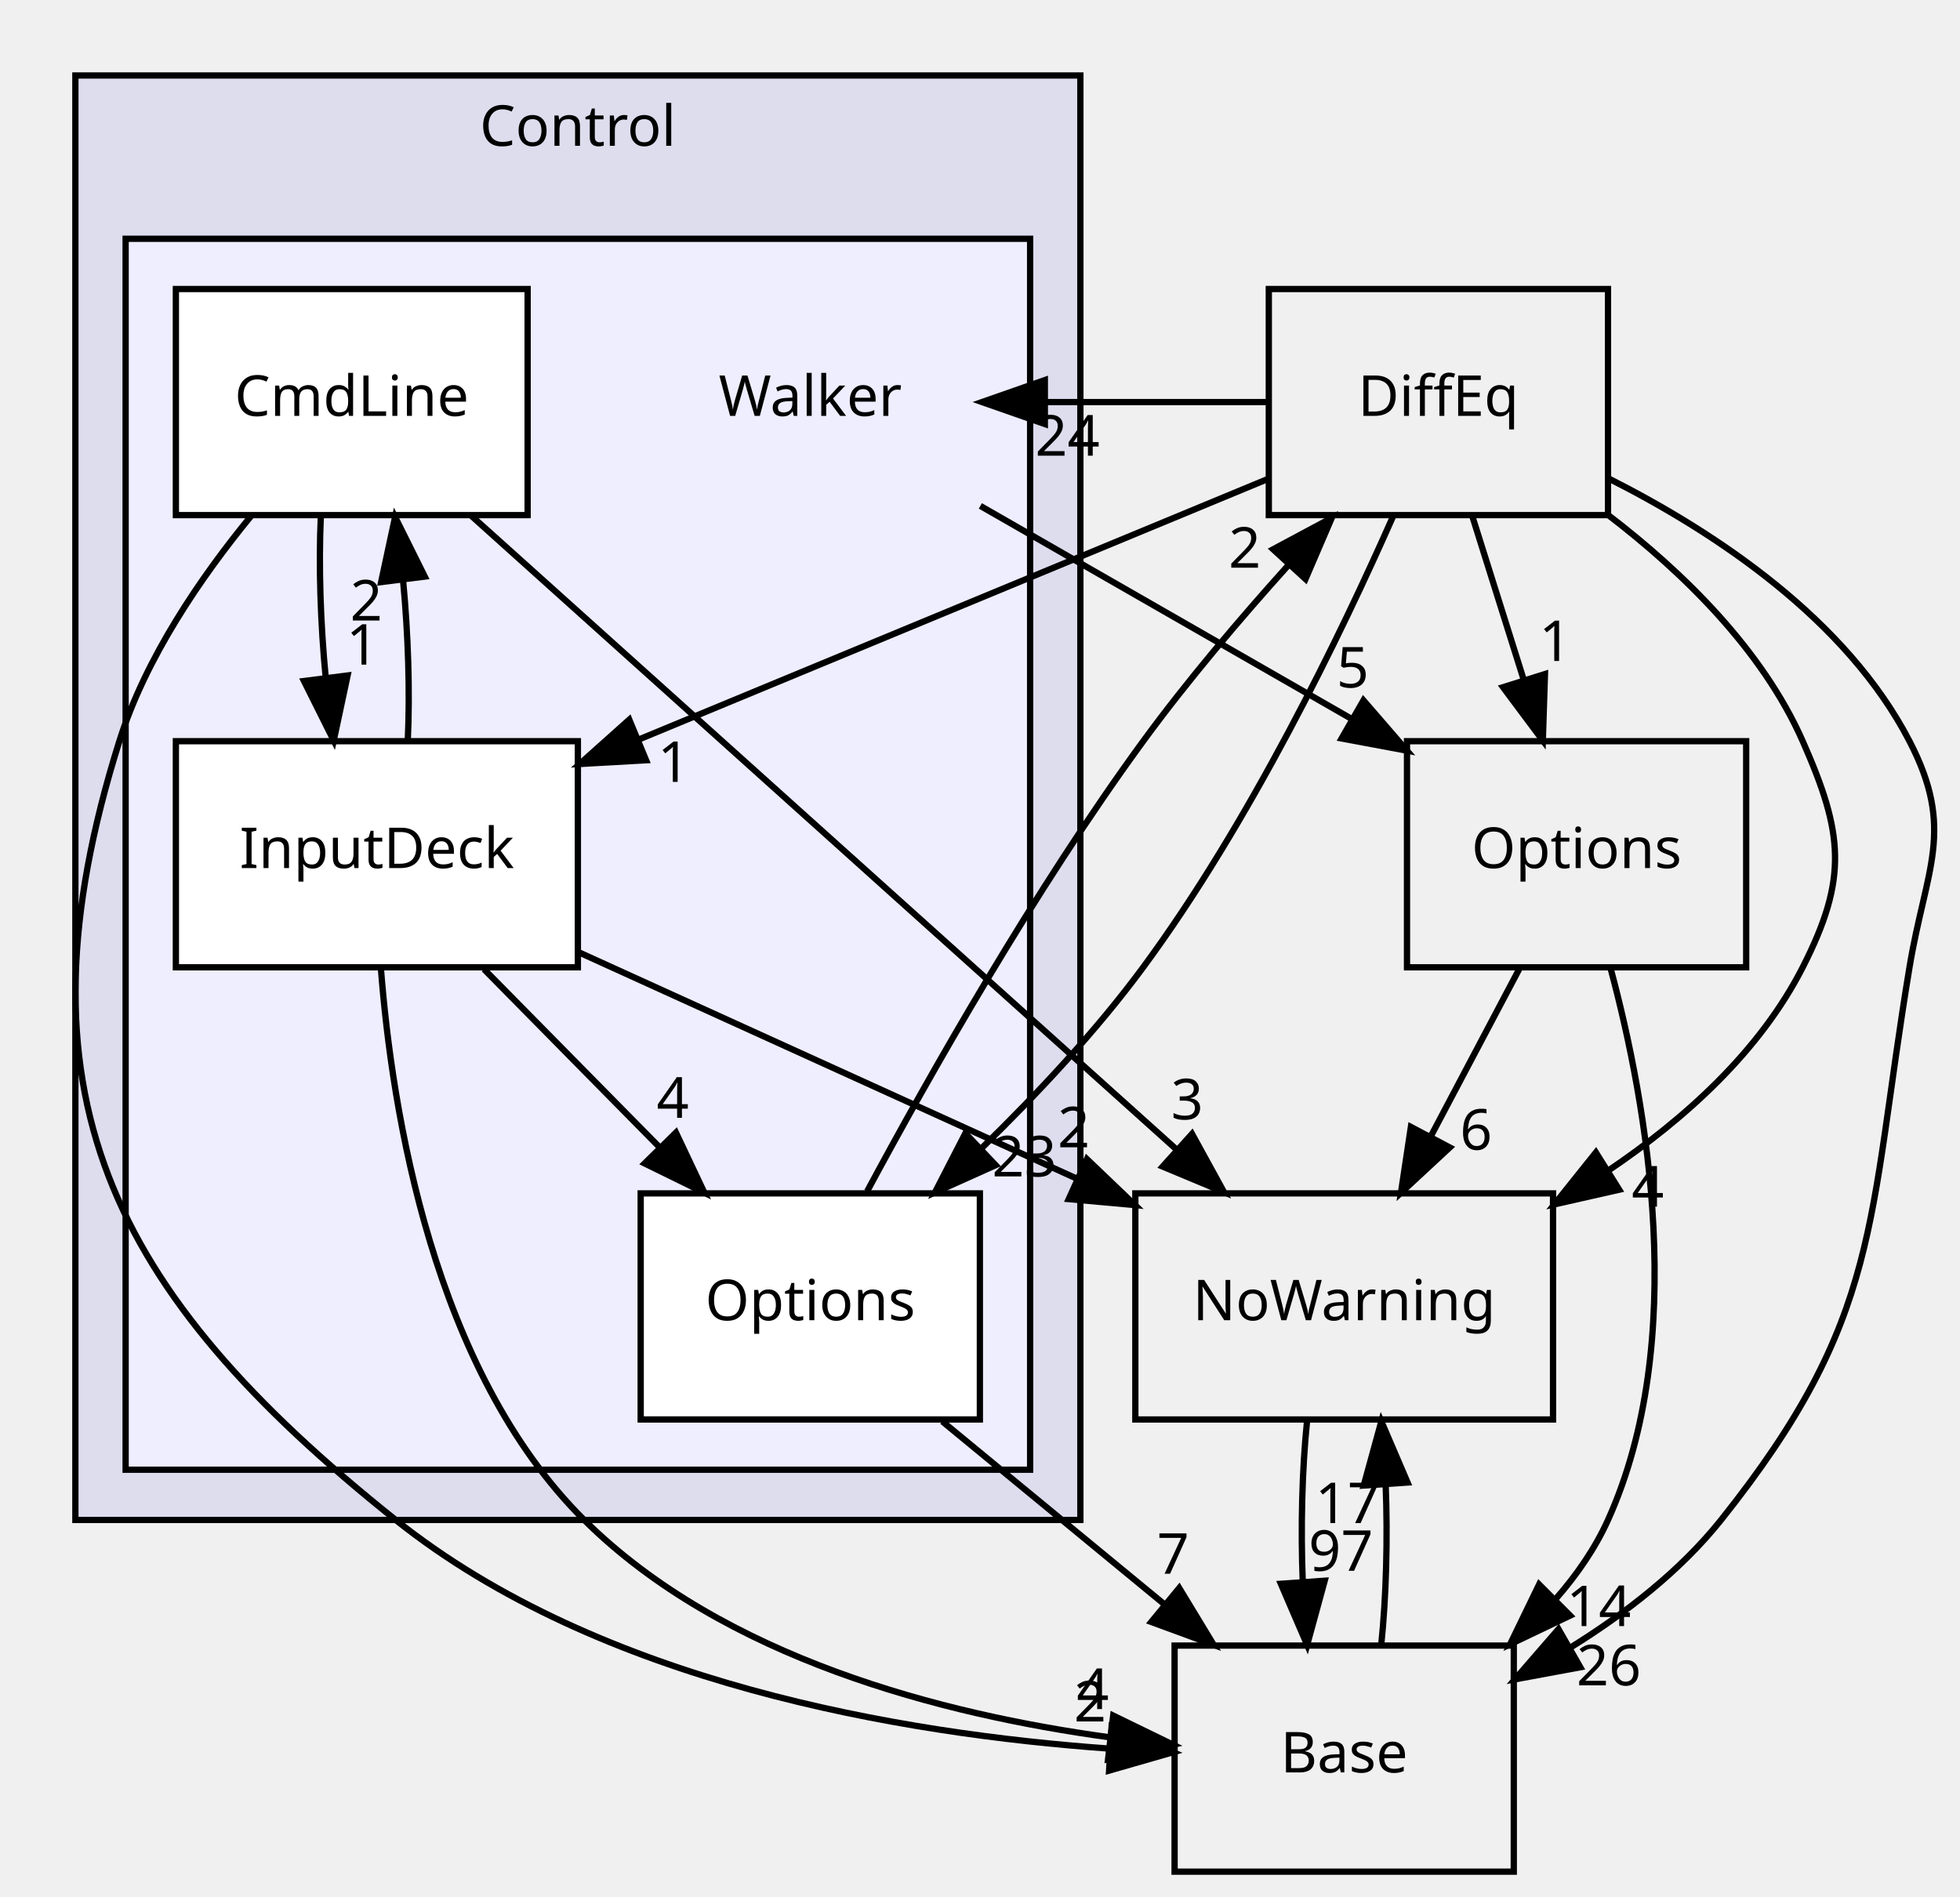
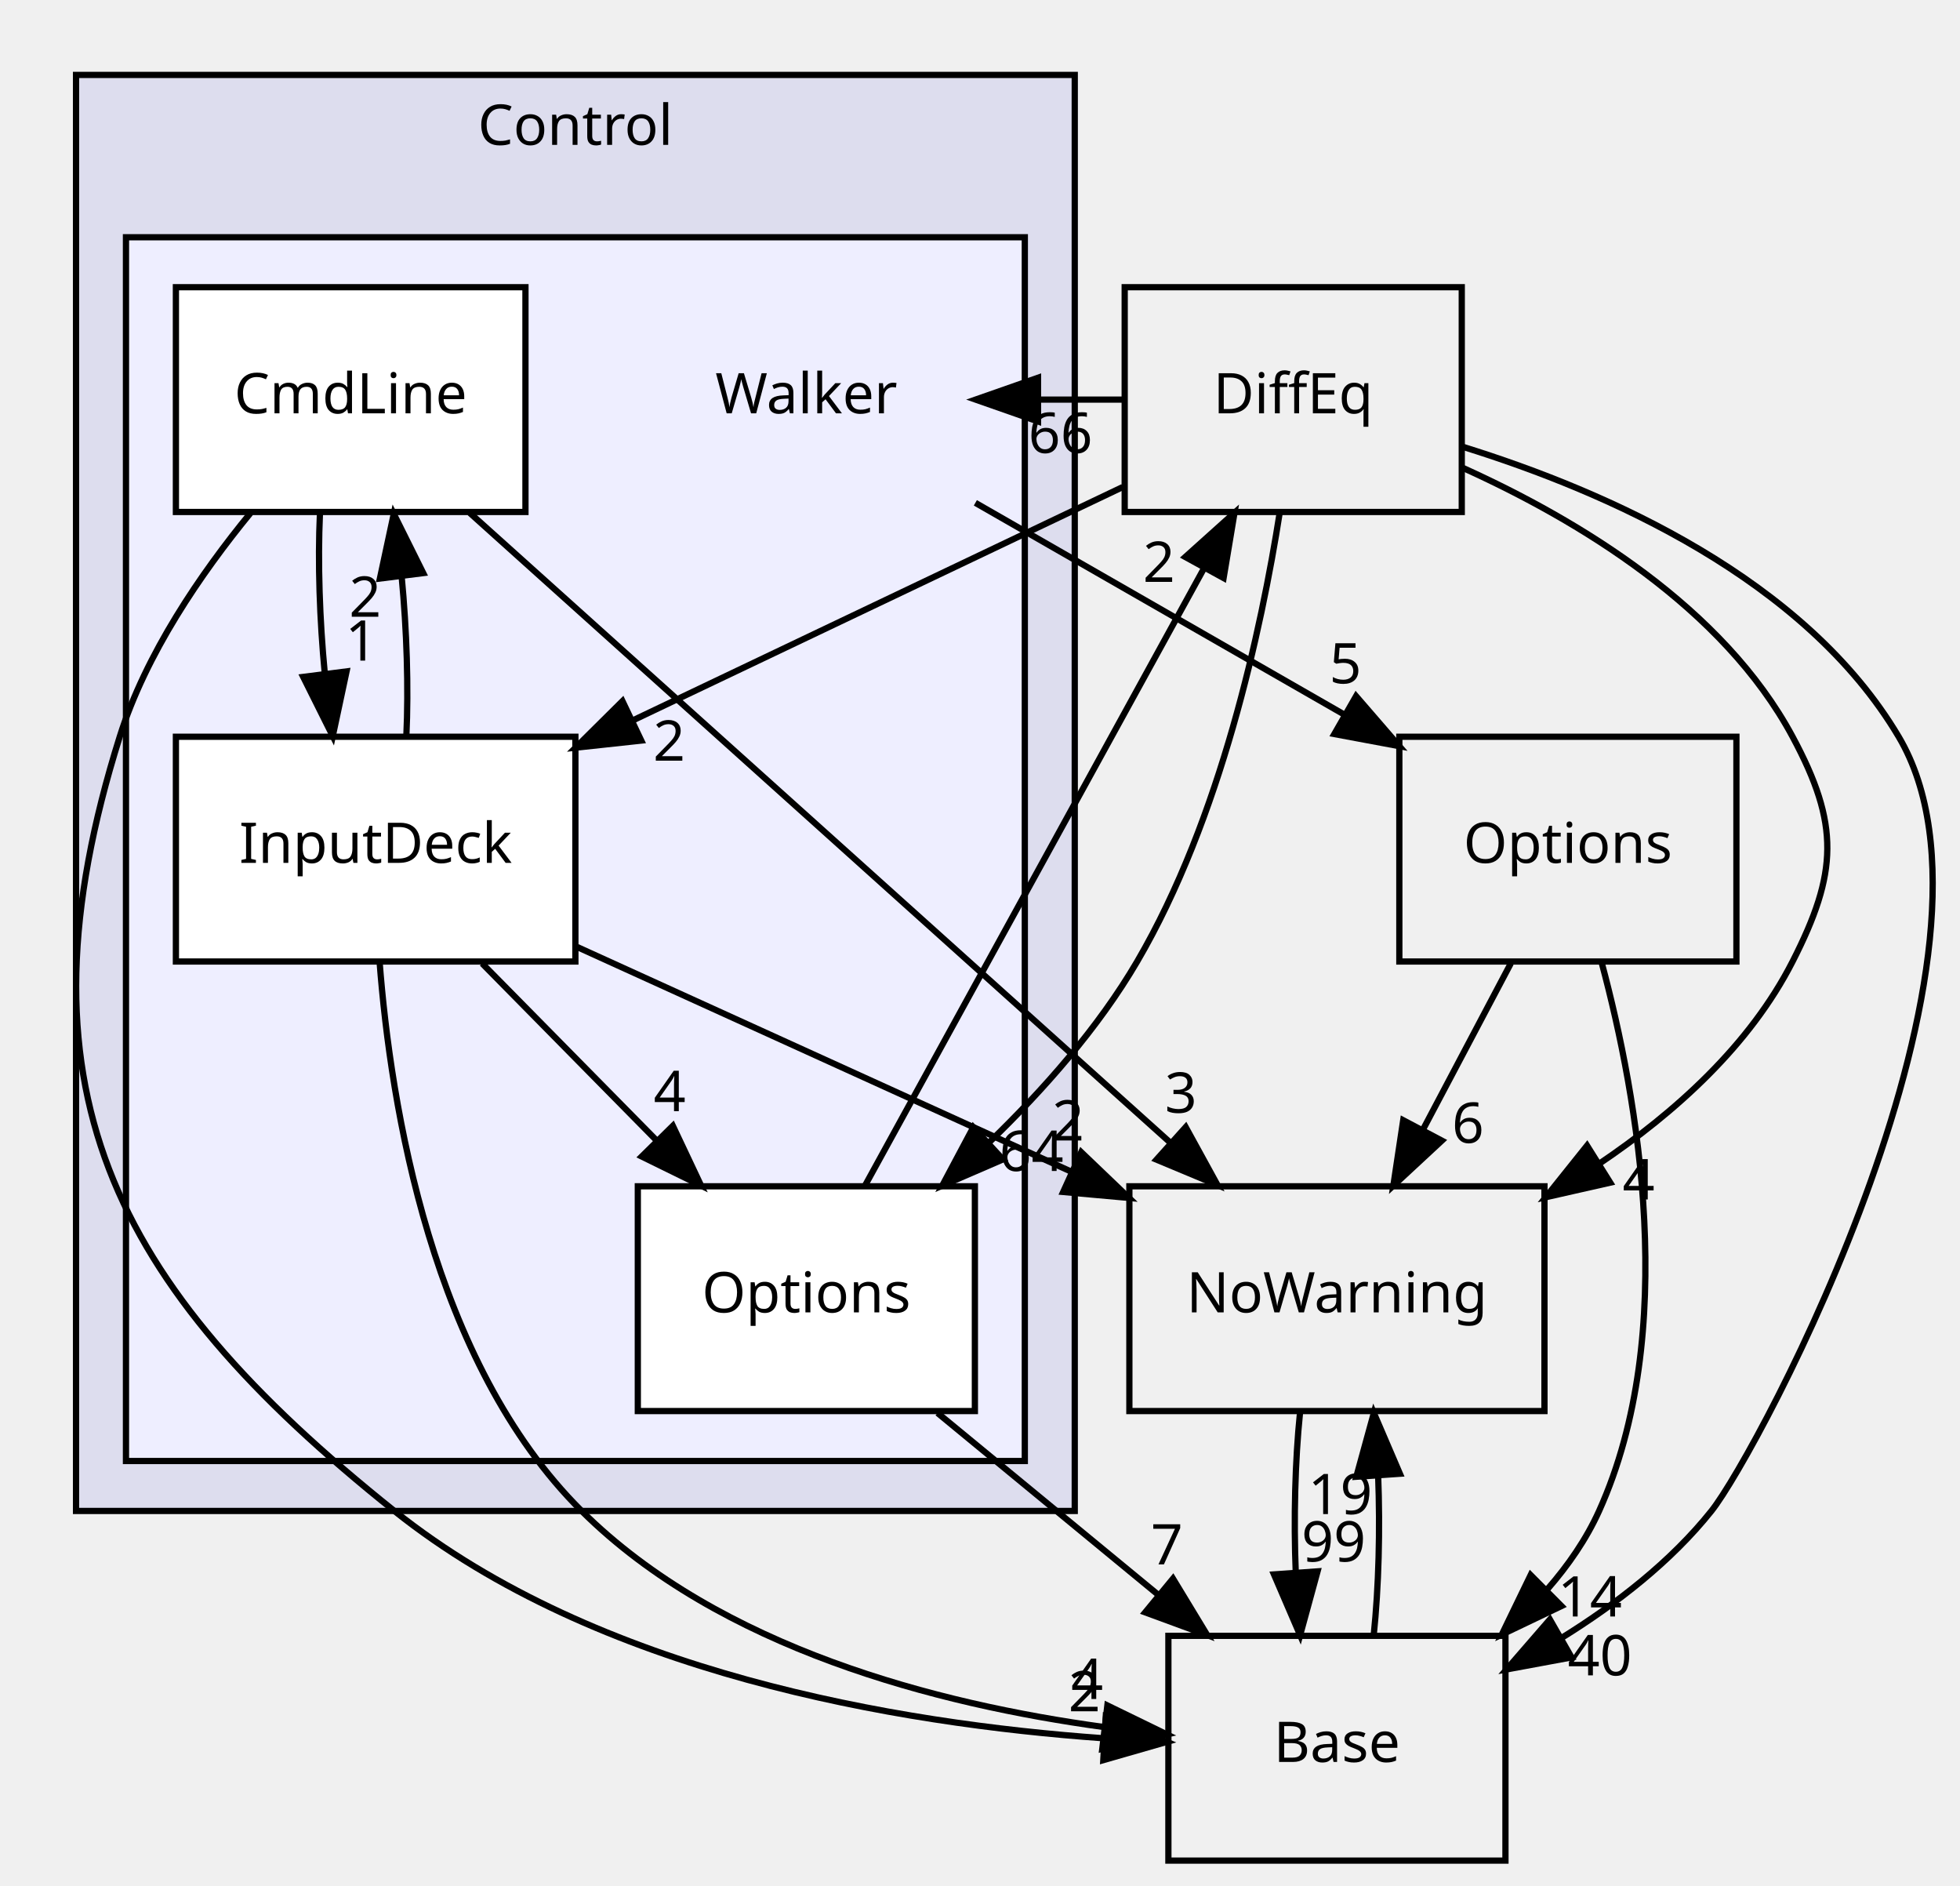
- <svg xmlns="http://www.w3.org/2000/svg" xmlns:xlink="http://www.w3.org/1999/xlink" width="312pt" height="302pt" viewBox="0.00 0.00 312.04 302.00">
+ <svg xmlns="http://www.w3.org/2000/svg" xmlns:xlink="http://www.w3.org/1999/xlink" width="314pt" height="302pt" viewBox="0.00 0.00 313.64 302.00">
  <g id="graph0" class="graph" transform="scale(1 1) rotate(0) translate(4 298)">
    <g id="clust1" class="cluster">
      <g id="a_clust1">
        <a xlink:href="dir_3ff0826a6d651abbf0f532354e1ac7dc.html" target="_top" xlink:title="Control">
          <polygon fill="#ddddee" stroke="black" points="8,-56 8,-286 168,-286 168,-56 8,-56" />
          <text text-anchor="middle" x="88" y="-274.8" font-family="sans-serif" font-size="9.00">Control</text>
        </a>
      </g>
    </g>
    <g id="clust2" class="cluster">
      <g id="a_clust2">
        <a xlink:href="dir_0e448188b37b11ddd594aa8fc8850de3.html" target="_top">
          <polygon fill="#eeeeff" stroke="black" points="16,-64 16,-260 160,-260 160,-64 16,-64" />
        </a>
      </g>
    </g>
    <g id="node1" class="node">
      <text text-anchor="middle" x="125" y="-231.8" font-family="sans-serif" font-size="9.00">Walker</text>
    </g>
    <g id="node6" class="node">
      <g id="a_node6">
        <a xlink:href="dir_ec1cf62c000f17e7048c6127480956ca.html" target="_top" xlink:title="Options">
          <polygon fill="none" stroke="black" points="274,-180 220,-180 220,-144 274,-144 274,-180" />
          <text text-anchor="middle" x="247" y="-159.8" font-family="sans-serif" font-size="9.00">Options</text>
        </a>
      </g>
    </g>
    <g id="edge7" class="edge">
      <path fill="none" stroke="black" d="M152.076,-217.465C169.45,-207.496 192.208,-194.438 211.085,-183.607" />
      <polygon fill="black" stroke="black" points="213.068,-186.504 220,-178.492 209.584,-180.433 213.068,-186.504" />
      <g id="a_edge7-headlabel">
        <a xlink:href="dir_000010_000025.html" target="_top" xlink:title="5">
          <text text-anchor="middle" x="211.363" y="-188.556" font-family="sans-serif" font-size="9.00">5</text>
        </a>
      </g>
    </g>
    <g id="node2" class="node">
      <g id="a_node2">
        <a xlink:href="dir_f13a08b0c51a73f05d560b643e7c23bf.html" target="_top" xlink:title="CmdLine">
          <polygon fill="white" stroke="black" points="80,-252 24,-252 24,-216 80,-216 80,-252" />
          <text text-anchor="middle" x="52" y="-231.8" font-family="sans-serif" font-size="9.00">CmdLine</text>
        </a>
      </g>
    </g>
    <g id="node3" class="node">
      <g id="a_node3">
        <a xlink:href="dir_f3d53cfd78aa16b6a5194a46fac1c1b1.html" target="_top" xlink:title="InputDeck">
          <polygon fill="white" stroke="black" points="88,-180 24,-180 24,-144 88,-144 88,-180" />
          <text text-anchor="middle" x="56" y="-159.8" font-family="sans-serif" font-size="9.00">InputDeck</text>
        </a>
      </g>
    </g>
    <g id="edge8" class="edge">
      <path fill="none" stroke="black" d="M47.073,-215.697C46.718,-207.983 47.021,-198.712 47.855,-190.112" />
      <polygon fill="black" stroke="black" points="51.339,-190.466 49.128,-180.104 44.395,-189.583 51.339,-190.466" />
      <g id="a_edge8-headlabel">
        <a xlink:href="dir_000016_000019.html" target="_top" xlink:title="1">
          <text text-anchor="middle" x="53.702" y="-192.19" font-family="sans-serif" font-size="9.00">1</text>
        </a>
      </g>
    </g>
    <g id="node7" class="node">
      <g id="a_node7">
        <a xlink:href="dir_7e34f0efff2ff25c5f7cf9ee4af7a0ce.html" target="_top" xlink:title="NoWarning">
          <polygon fill="none" stroke="black" points="243.25,-108 176.75,-108 176.75,-72 243.25,-72 243.25,-108" />
          <text text-anchor="middle" x="210" y="-87.8" font-family="sans-serif" font-size="9.00">NoWarning</text>
        </a>
      </g>
    </g>
    <g id="edge9" class="edge">
      <path fill="none" stroke="black" d="M71.058,-215.871C99.054,-190.711 151.414,-143.654 183.25,-115.042" />
      <polygon fill="black" stroke="black" points="185.776,-117.477 190.874,-108.189 181.097,-112.271 185.776,-117.477" />
      <g id="a_edge9-headlabel">
        <a xlink:href="dir_000016_000003.html" target="_top" xlink:title="3">
          <text text-anchor="middle" x="185" y="-119.791" font-family="sans-serif" font-size="9.00">3</text>
        </a>
      </g>
    </g>
    <g id="node8" class="node">
      <g id="a_node8">
        <a xlink:href="dir_4814b1a558d470c33d85e65dbde02eaa.html" target="_top" xlink:title="Base">
          <polygon fill="none" stroke="black" points="237,-36 183,-36 183,-0 237,-0 237,-36" />
          <text text-anchor="middle" x="210" y="-15.8" font-family="sans-serif" font-size="9.00">Base</text>
        </a>
      </g>
    </g>
    <g id="edge10" class="edge">
      <path fill="none" stroke="black" d="M35.963,-215.846C27.986,-206.124 19.175,-193.274 15,-180 -2.545,-124.216 13.299,-92.484 59,-56 91.452,-30.092 139.435,-21.961 172.561,-19.597" />
      <polygon fill="black" stroke="black" points="172.971,-23.079 182.756,-19.017 172.573,-16.091 172.971,-23.079" />
      <g id="a_edge10-headlabel">
        <a xlink:href="dir_000016_000002.html" target="_top" xlink:title="2">
          <text text-anchor="middle" x="169.543" y="-23.918" font-family="sans-serif" font-size="9.00">2</text>
        </a>
      </g>
    </g>
    <g id="node4" class="node">
      <g id="a_node4">
        <a xlink:href="dir_387b761d53ddabfb62ec8e990cbf9dee.html" target="_top" xlink:title="Options">
          <polygon fill="white" stroke="black" points="152,-108 98,-108 98,-72 152,-72 152,-108" />
          <text text-anchor="middle" x="125" y="-87.8" font-family="sans-serif" font-size="9.00">Options</text>
        </a>
      </g>
    </g>
    <g id="edge3" class="edge">
      <path fill="none" stroke="black" d="M73.056,-143.697C81.496,-135.135 91.825,-124.656 101.043,-115.304" />
      <polygon fill="black" stroke="black" points="103.613,-117.683 108.14,-108.104 98.627,-112.769 103.613,-117.683" />
      <g id="a_edge3-headlabel">
        <a xlink:href="dir_000019_000030.html" target="_top" xlink:title="4">
          <text text-anchor="middle" x="103.111" y="-120.036" font-family="sans-serif" font-size="9.00">4</text>
        </a>
      </g>
    </g>
    <g id="edge4" class="edge">
      <path fill="none" stroke="black" d="M60.918,-180.104C61.284,-187.791 60.991,-197.054 60.166,-205.665" />
      <polygon fill="black" stroke="black" points="56.68,-205.338 58.904,-215.697 63.625,-206.212 56.68,-205.338" />
      <g id="a_edge4-headlabel">
        <a xlink:href="dir_000019_000016.html" target="_top" xlink:title="2">
          <text text-anchor="middle" x="54.311" y="-199.217" font-family="sans-serif" font-size="9.00">2</text>
        </a>
      </g>
    </g>
    <g id="edge5" class="edge">
      <path fill="none" stroke="black" d="M88.283,-146.326C111.276,-135.874 142.41,-121.723 167.434,-110.348" />
      <polygon fill="black" stroke="black" points="169.04,-113.463 176.695,-106.138 166.143,-107.09 169.04,-113.463" />
      <g id="a_edge5-headlabel">
        <a xlink:href="dir_000019_000003.html" target="_top" xlink:title="2">
          <text text-anchor="middle" x="166.943" y="-115.335" font-family="sans-serif" font-size="9.00">2</text>
        </a>
      </g>
    </g>
    <g id="edge6" class="edge">
      <path fill="none" stroke="black" d="M56.629,-143.98C58.407,-120.897 64.992,-79.823 89,-56 111.163,-34.008 146.015,-25.031 172.634,-21.396" />
      <polygon fill="black" stroke="black" points="173.224,-24.851 182.75,-20.213 172.411,-17.898 173.224,-24.851" />
      <g id="a_edge6-headlabel">
        <a xlink:href="dir_000019_000002.html" target="_top" xlink:title="4">
          <text text-anchor="middle" x="169.984" y="-25.888" font-family="sans-serif" font-size="9.00">4</text>
        </a>
      </g>
    </g>
    <g id="node5" class="node">
      <g id="a_node5">
        <a xlink:href="dir_cb1fa340cd9a8b2fc43d51565d542644.html" target="_top" xlink:title="DiffEq">
-           <polygon fill="none" stroke="black" points="252,-252 198,-252 198,-216 252,-216 252,-252" />
-           <text text-anchor="middle" x="225" y="-231.8" font-family="sans-serif" font-size="9.00">DiffEq</text>
+           <polygon fill="none" stroke="black" points="230,-252 176,-252 176,-216 230,-216 230,-252" />
+           <text text-anchor="middle" x="203" y="-231.8" font-family="sans-serif" font-size="9.00">DiffEq</text>
        </a>
      </g>
    </g>
    <g id="edge1" class="edge">
-       <path fill="none" stroke="black" d="M134.052,-108.334C143.943,-126.725 160.7,-156.336 178,-180 185.002,-189.577 193.401,-199.463 201.15,-208.064" />
-       <polygon fill="black" stroke="black" points="198.685,-210.554 208.024,-215.556 203.842,-205.822 198.685,-210.554" />
+       <path fill="none" stroke="black" d="M134.442,-108.189C147.93,-132.745 172.825,-178.066 188.615,-206.812" />
+       <polygon fill="black" stroke="black" points="185.709,-208.792 193.591,-215.871 191.845,-205.422 185.709,-208.792" />
      <g id="a_edge1-headlabel">
        <a xlink:href="dir_000030_000031.html" target="_top" xlink:title="2">
-           <text text-anchor="middle" x="194.162" y="-207.625" font-family="sans-serif" font-size="9.00">2</text>
+           <text text-anchor="middle" x="181.49" y="-204.808" font-family="sans-serif" font-size="9.00">2</text>
        </a>
      </g>
    </g>
    <g id="edge2" class="edge">
      <path fill="none" stroke="black" d="M146.011,-71.697C156.716,-62.881 169.89,-52.032 181.496,-42.474" />
      <polygon fill="black" stroke="black" points="183.736,-45.163 189.23,-36.104 179.286,-39.76 183.736,-45.163" />
      <g id="a_edge2-headlabel">
        <a xlink:href="dir_000030_000002.html" target="_top" xlink:title="7">
          <text text-anchor="middle" x="182.766" y="-47.44" font-family="sans-serif" font-size="9.00">7</text>
        </a>
      </g>
    </g>
    <g id="edge11" class="edge">
-       <path fill="none" stroke="black" d="M217.744,-215.713C209.517,-197.1 195.013,-167.06 178,-144 170.531,-133.876 161.144,-123.84 152.354,-115.269" />
-       <polygon fill="black" stroke="black" points="154.51,-112.49 144.845,-108.149 149.693,-117.57 154.51,-112.49" />
+       <path fill="none" stroke="black" d="M200.84,-215.921C197.897,-197.22 191.379,-166.854 178,-144 171.797,-133.403 162.966,-123.418 154.287,-115.033" />
+       <polygon fill="black" stroke="black" points="156.494,-112.306 146.769,-108.101 151.748,-117.453 156.494,-112.306" />
      <g id="a_edge11-headlabel">
-         <a xlink:href="dir_000031_000030.html" target="_top" xlink:title="23">
-           <text text-anchor="middle" x="159.072" y="-110.704" font-family="sans-serif" font-size="9.00">23</text>
+         <a xlink:href="dir_000031_000030.html" target="_top" xlink:title="64">
+           <text text-anchor="middle" x="161.061" y="-110.456" font-family="sans-serif" font-size="9.00">64</text>
        </a>
      </g>
    </g>
    <g id="edge12" class="edge">
-       <path fill="none" stroke="black" d="M197.847,-221.753C170.789,-210.546 128.876,-193.185 97.616,-180.237" />
-       <polygon fill="black" stroke="black" points="98.863,-176.966 88.285,-176.373 96.185,-183.433 98.863,-176.966" />
+       <path fill="none" stroke="black" d="M175.695,-219.998C153.681,-209.515 122.37,-194.605 97.294,-182.664" />
+       <polygon fill="black" stroke="black" points="98.554,-179.387 88.021,-178.248 95.544,-185.707 98.554,-179.387" />
      <g id="a_edge12-headlabel">
-         <a xlink:href="dir_000031_000019.html" target="_top" xlink:title="1">
-           <text text-anchor="middle" x="103.271" y="-173.518" font-family="sans-serif" font-size="9.00">1</text>
+         <a xlink:href="dir_000031_000019.html" target="_top" xlink:title="2">
+           <text text-anchor="middle" x="103.02" y="-176.169" font-family="sans-serif" font-size="9.00">2</text>
        </a>
      </g>
    </g>
    <g id="edge13" class="edge">
-       <path fill="none" stroke="black" d="M197.754,-234C186.047,-234 174.339,-234 162.632,-234" />
-       <polygon fill="black" stroke="black" points="162.344,-230.5 152.344,-234 162.344,-237.5 162.344,-230.5" />
+       <path fill="none" stroke="black" d="M175.969,-234C171.372,-234 166.776,-234 162.179,-234" />
+       <polygon fill="black" stroke="black" points="162.117,-230.5 152.117,-234 162.117,-237.5 162.117,-230.5" />
      <g id="a_edge13-headlabel">
-         <a xlink:href="dir_000031_000010.html" target="_top" xlink:title="24">
-           <text text-anchor="middle" x="165.938" y="-225.461" font-family="sans-serif" font-size="9.00">24</text>
+         <a xlink:href="dir_000031_000010.html" target="_top" xlink:title="66">
+           <text text-anchor="middle" x="165.712" y="-225.461" font-family="sans-serif" font-size="9.00">66</text>
        </a>
      </g>
    </g>
    <g id="edge14" class="edge">
-       <path fill="none" stroke="black" d="M230.438,-215.697C232.889,-207.898 235.84,-198.509 238.568,-189.829" />
-       <polygon fill="black" stroke="black" points="241.965,-190.694 241.624,-180.104 235.287,-188.595 241.965,-190.694" />
+       <path fill="none" stroke="black" d="M230.199,-223.052C248.746,-214.672 271.886,-200.695 283,-180 290.57,-165.904 290.266,-158.255 283,-144 276.181,-130.622 264.23,-119.831 251.949,-111.565" />
+       <polygon fill="black" stroke="black" points="253.785,-108.586 243.452,-106.246 250.071,-114.519 253.785,-108.586" />
      <g id="a_edge14-headlabel">
-         <a xlink:href="dir_000031_000025.html" target="_top" xlink:title="1">
-           <text text-anchor="middle" x="243.596" y="-192.774" font-family="sans-serif" font-size="9.00">1</text>
-         </a>
-       </g>
-     </g>
-     <g id="edge15" class="edge">
-       <path fill="none" stroke="black" d="M252.035,-216.008C263.894,-206.929 276.562,-194.603 283,-180 289.454,-165.359 290.266,-158.255 283,-144 276.181,-130.622 264.23,-119.831 251.949,-111.565" />
-       <polygon fill="black" stroke="black" points="253.785,-108.586 243.452,-106.246 250.071,-114.519 253.785,-108.586" />
-       <g id="a_edge15-headlabel">
        <a xlink:href="dir_000031_000003.html" target="_top" xlink:title="4">
          <text text-anchor="middle" x="258.339" y="-105.887" font-family="sans-serif" font-size="9.00">4</text>
        </a>
      </g>
    </g>
+     <g id="edge15" class="edge">
+       <path fill="none" stroke="black" d="M230.197,-226.429C253.299,-219.252 285.021,-205.253 300,-180 320.394,-145.618 277.505,-65.408 270,-56 263.532,-47.892 254.77,-41.098 245.943,-35.635" />
+       <polygon fill="black" stroke="black" points="247.594,-32.547 237.176,-30.618 244.117,-38.623 247.594,-32.547" />
+       <g id="a_edge15-headlabel">
+         <a xlink:href="dir_000031_000002.html" target="_top" xlink:title="40">
+           <text text-anchor="middle" x="252.124" y="-29.669" font-family="sans-serif" font-size="9.00">40</text>
+         </a>
+       </g>
+     </g>
    <g id="edge16" class="edge">
-       <path fill="none" stroke="black" d="M252.04,-221.864C269.183,-213.212 289.956,-199.397 300,-180 307.357,-165.792 302.617,-159.785 300,-144 293.242,-103.235 295.769,-88.302 270,-56 263.532,-47.892 254.77,-41.098 245.943,-35.635" />
-       <polygon fill="black" stroke="black" points="247.594,-32.547 237.176,-30.618 244.117,-38.623 247.594,-32.547" />
-       <g id="a_edge16-headlabel">
-         <a xlink:href="dir_000031_000002.html" target="_top" xlink:title="26">
-           <text text-anchor="middle" x="252.124" y="-29.669" font-family="sans-serif" font-size="9.00">26</text>
-         </a>
-       </g>
-     </g>
-     <g id="edge17" class="edge">
      <path fill="none" stroke="black" d="M237.854,-143.697C233.597,-135.644 228.444,-125.894 223.734,-116.982" />
      <polygon fill="black" stroke="black" points="226.808,-115.31 219.041,-108.104 220.62,-118.581 226.808,-115.31" />
-       <g id="a_edge17-headlabel">
+       <g id="a_edge16-headlabel">
        <a xlink:href="dir_000025_000003.html" target="_top" xlink:title="6">
          <text text-anchor="middle" x="230.998" y="-114.961" font-family="sans-serif" font-size="9.00">6</text>
        </a>
      </g>
    </g>
-     <g id="edge18" class="edge">
+     <g id="edge17" class="edge">
      <path fill="none" stroke="black" d="M252.436,-143.744C258.223,-122.172 264.923,-84.606 252,-56 249.957,-51.478 247.058,-47.288 243.726,-43.477" />
      <polygon fill="black" stroke="black" points="245.972,-40.774 236.413,-36.203 241.035,-45.737 245.972,-40.774" />
-       <g id="a_edge18-headlabel">
+       <g id="a_edge17-headlabel">
        <a xlink:href="dir_000025_000002.html" target="_top" xlink:title="14">
          <text text-anchor="middle" x="250.522" y="-39.096" font-family="sans-serif" font-size="9.00">14</text>
        </a>
      </g>
    </g>
-     <g id="edge19" class="edge">
+     <g id="edge18" class="edge">
      <path fill="none" stroke="black" d="M204.084,-71.697C203.289,-63.983 203.062,-54.712 203.405,-46.112" />
      <polygon fill="black" stroke="black" points="206.898,-46.324 204.105,-36.104 199.915,-45.836 206.898,-46.324" />
-       <g id="a_edge19-headlabel">
-         <a xlink:href="dir_000003_000002.html" target="_top" xlink:title="97">
-           <text text-anchor="middle" x="209.48" y="-47.908" font-family="sans-serif" font-size="9.00">97</text>
-         </a>
-       </g>
-     </g>
-     <g id="edge20" class="edge">
+       <g id="a_edge18-headlabel">
+         <a xlink:href="dir_000003_000002.html" target="_top" xlink:title="99">
+           <text text-anchor="middle" x="209.48" y="-47.908" font-family="sans-serif" font-size="9.00">99</text>
+         </a>
+       </g>
+     </g>
+     <g id="edge19" class="edge">
      <path fill="none" stroke="black" d="M215.895,-36.104C216.701,-43.791 216.937,-53.054 216.604,-61.665" />
      <polygon fill="black" stroke="black" points="213.109,-61.48 215.916,-71.697 220.092,-61.96 213.109,-61.48" />
-       <g id="a_edge20-headlabel">
-         <a xlink:href="dir_000002_000003.html" target="_top" xlink:title="17">
-           <text text-anchor="middle" x="210.522" y="-55.5" font-family="sans-serif" font-size="9.00">17</text>
+       <g id="a_edge19-headlabel">
+         <a xlink:href="dir_000002_000003.html" target="_top" xlink:title="19">
+           <text text-anchor="middle" x="210.522" y="-55.5" font-family="sans-serif" font-size="9.00">19</text>
        </a>
      </g>
    </g>
  </g>
</svg>
